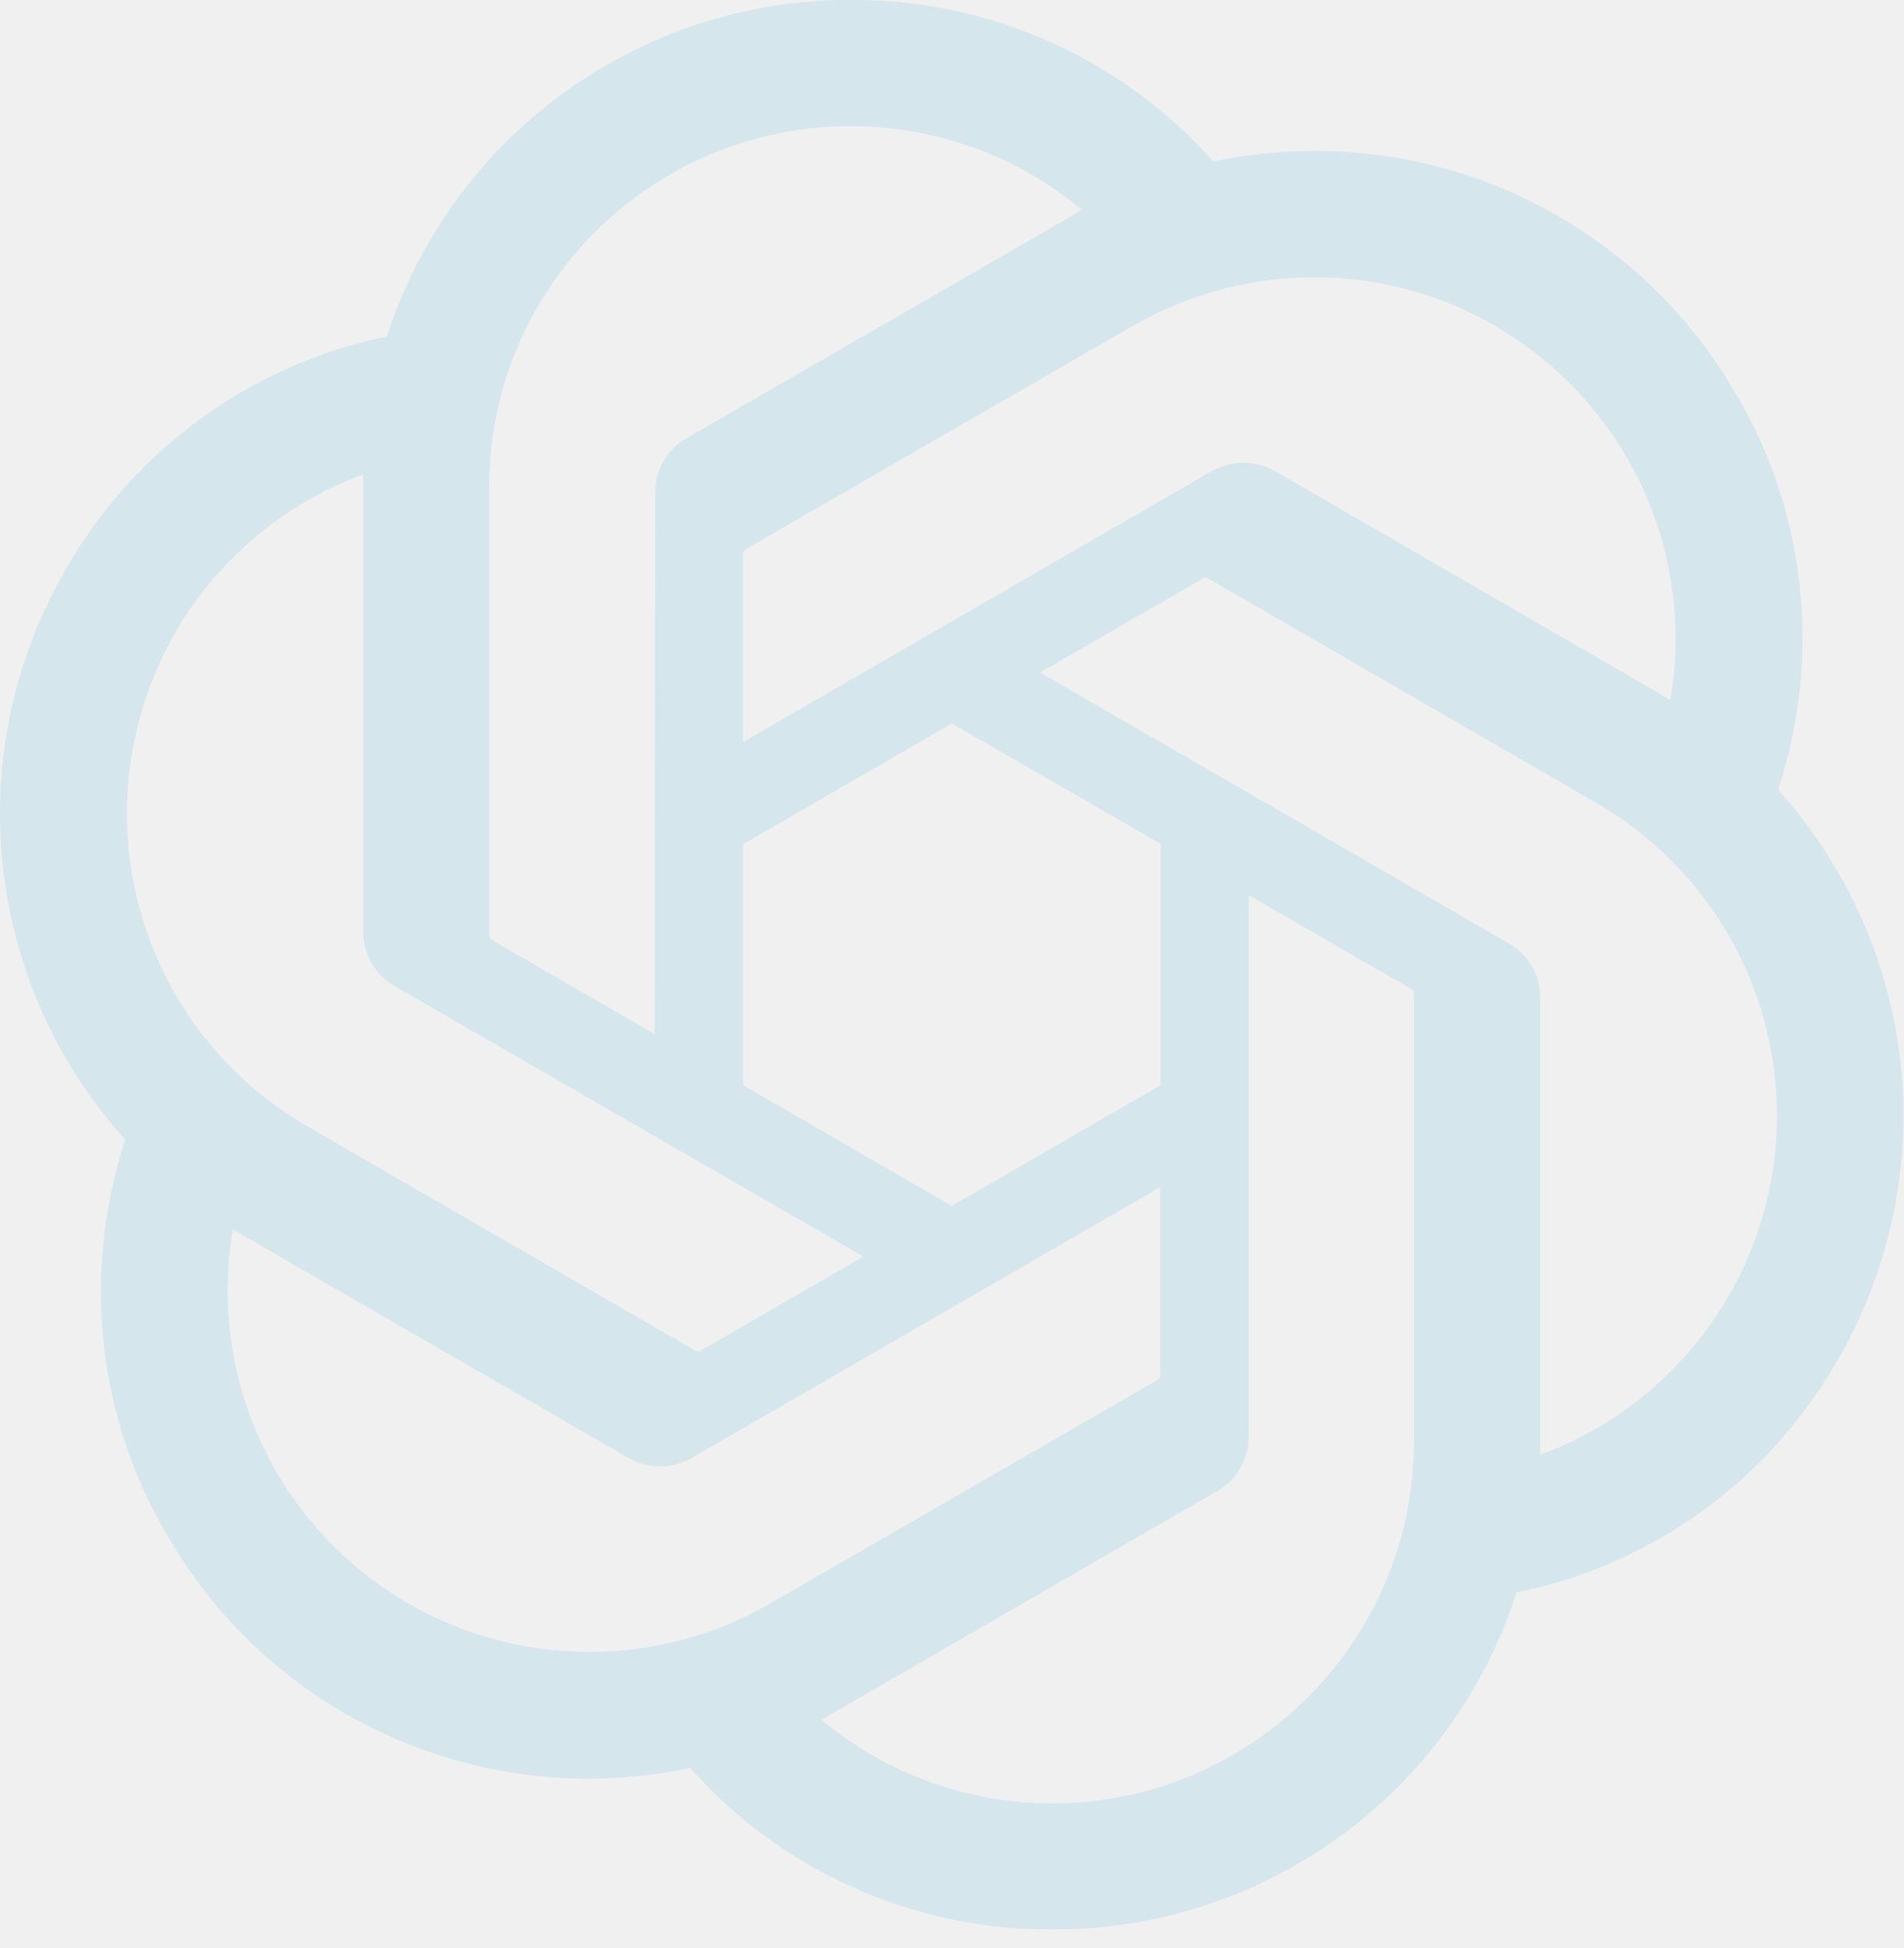
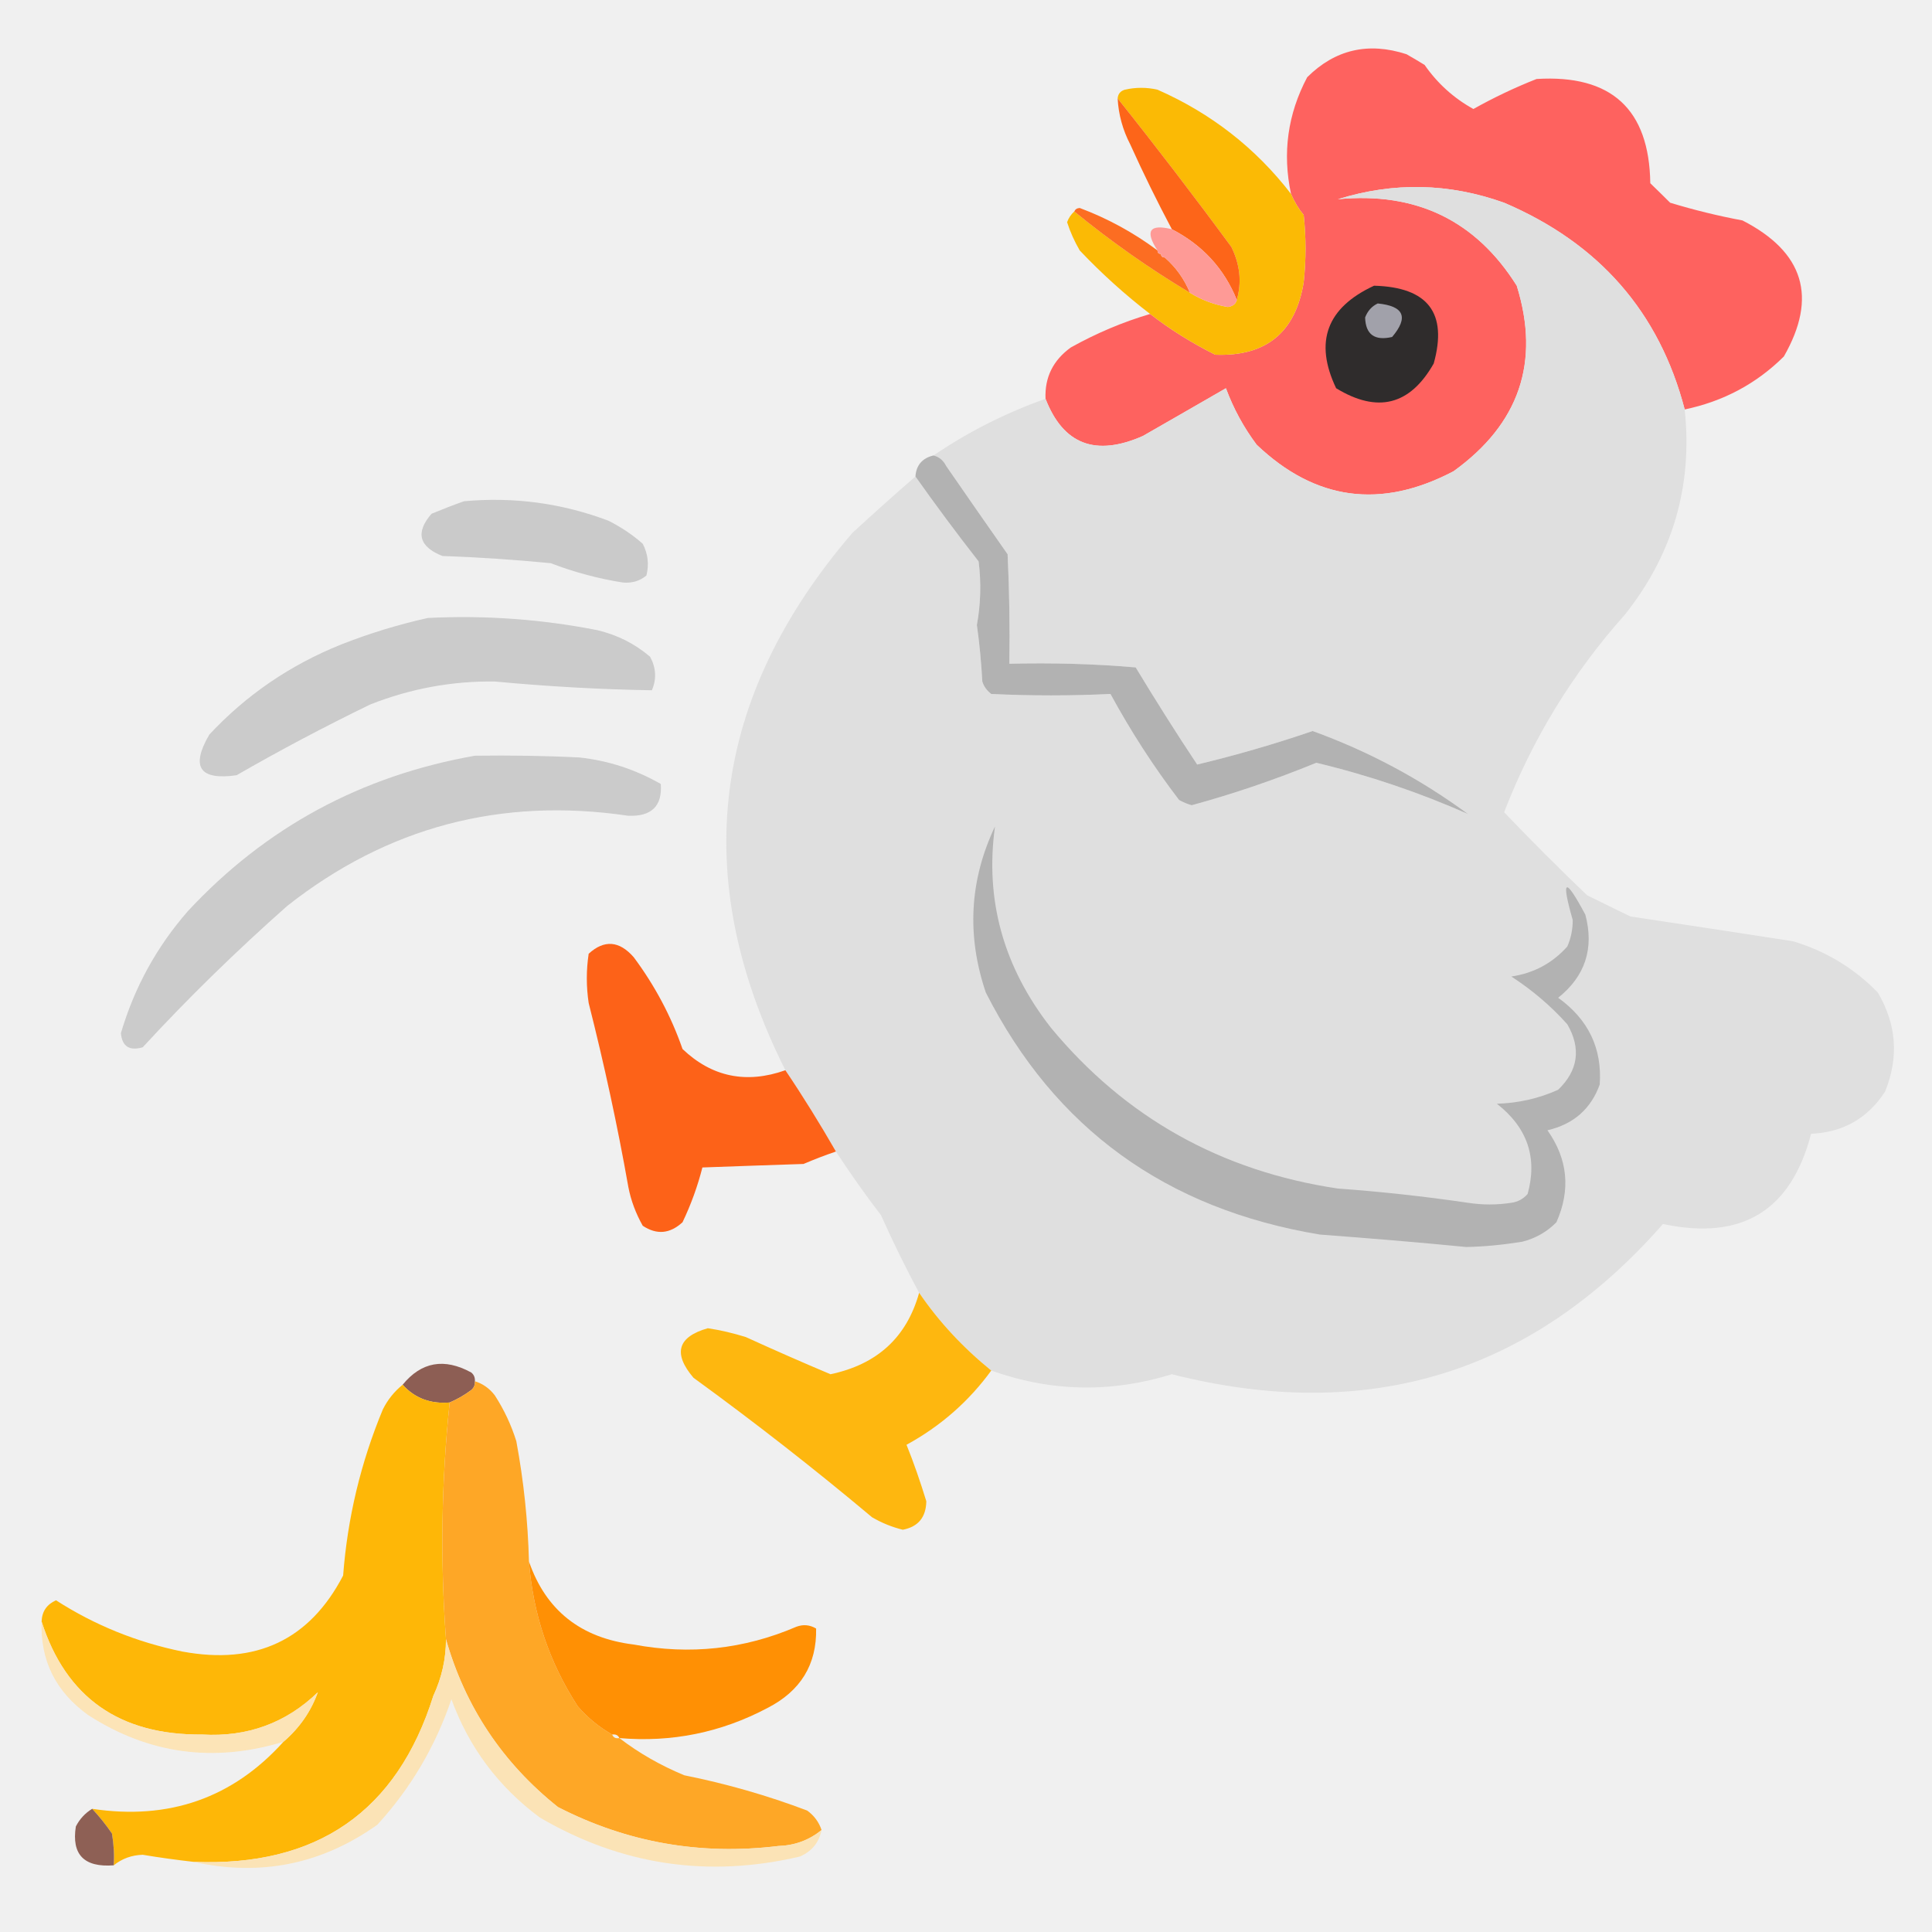
- <svg xmlns="http://www.w3.org/2000/svg" xmlns:xlink="http://www.w3.org/1999/xlink" width="43" height="44" fill="none" viewBox="0 0 43 44">
+ <svg xmlns="http://www.w3.org/2000/svg" xmlns:xlink="http://www.w3.org/1999/xlink" width="43px" height="43px" viewBox="0 0 43 42" version="1.1">
  <defs>
-     <rect id="path_0" width="43" height="43.58" x="0" y="0" />
+     <filter id="alpha" filterUnits="objectBoundingBox" x="0%" y="0%" width="100%" height="100%">
+       <feColorMatrix type="matrix" in="SourceGraphic" values="0 0 0 0 1 0 0 0 0 1 0 0 0 0 1 0 0 0 1 0" />
+     </filter>
+     <mask id="mask0">
+       <g filter="url(#alpha)">
+         <rect x="0" y="0" width="43" height="42" style="fill:rgb(0%,0%,0%);fill-opacity:0.996;stroke:none;" />
+       </g>
+     </mask>
+     <clipPath id="clip1">
+       <rect x="0" y="0" width="43" height="42" />
+     </clipPath>
+     <g id="surface5" clip-path="url(#clip1)">
+       <path style=" stroke:none;fill-rule:evenodd;fill:rgb(99.608%,38.039%,36.863%);fill-opacity:1;" d="M 37.496 8.613 C 36.93 6.445 35.59 4.914 33.477 4.012 C 32.25 3.574 31.02 3.547 29.777 3.934 C 31.523 3.766 32.848 4.41 33.758 5.859 C 34.285 7.555 33.816 8.934 32.352 9.988 C 30.734 10.84 29.273 10.641 27.969 9.398 C 27.68 9.012 27.453 8.594 27.285 8.141 C 26.672 8.496 26.055 8.848 25.438 9.203 C 24.387 9.668 23.664 9.395 23.27 8.375 C 23.25 7.898 23.438 7.52 23.832 7.234 C 24.398 6.918 24.988 6.668 25.598 6.488 C 26.047 6.836 26.531 7.137 27.047 7.395 C 28.18 7.438 28.836 6.898 29.016 5.781 C 29.07 5.281 29.07 4.785 29.016 4.285 C 28.898 4.141 28.805 3.984 28.734 3.816 C 28.539 2.906 28.66 2.039 29.094 1.219 C 29.715 0.602 30.453 0.43 31.305 0.707 C 31.441 0.785 31.574 0.863 31.707 0.945 C 31.992 1.355 32.355 1.684 32.793 1.926 C 33.246 1.672 33.715 1.449 34.199 1.258 C 35.863 1.156 36.707 1.93 36.73 3.578 C 36.879 3.723 37.027 3.867 37.172 4.012 C 37.699 4.172 38.238 4.305 38.781 4.406 C 40.152 5.109 40.457 6.117 39.703 7.434 C 39.09 8.043 38.352 8.434 37.496 8.613 Z M 37.496 8.613 " />
+     </g>
+     <mask id="mask1">
+       <g filter="url(#alpha)">
+         <rect x="0" y="0" width="43" height="42" style="fill:rgb(0%,0%,0%);fill-opacity:0.992;stroke:none;" />
+       </g>
+     </mask>
+     <clipPath id="clip2">
+       <rect x="0" y="0" width="43" height="42" />
+     </clipPath>
+     <g id="surface8" clip-path="url(#clip2)">
+       <path style=" stroke:none;fill-rule:evenodd;fill:rgb(98.431%,72.549%,1.176%);fill-opacity:1;" d="M 28.734 3.816 C 28.805 3.984 28.898 4.141 29.016 4.285 C 29.07 4.785 29.07 5.281 29.016 5.781 C 28.836 6.898 28.18 7.438 27.047 7.395 C 26.531 7.137 26.047 6.836 25.598 6.488 C 25.043 6.062 24.52 5.59 24.031 5.074 C 23.914 4.871 23.82 4.664 23.75 4.445 C 23.785 4.348 23.84 4.27 23.91 4.207 C 24.723 4.871 25.582 5.477 26.484 6.016 C 26.742 6.176 27.023 6.281 27.328 6.332 C 27.438 6.316 27.504 6.266 27.527 6.176 C 27.641 5.781 27.598 5.387 27.406 4.996 C 26.582 3.875 25.738 2.773 24.875 1.691 C 24.883 1.594 24.934 1.527 25.035 1.496 C 25.277 1.441 25.52 1.441 25.762 1.496 C 26.957 2.023 27.949 2.797 28.734 3.816 Z M 28.734 3.816 " />
+     </g>
+     <mask id="mask2">
+       <g filter="url(#alpha)">
+         <rect x="0" y="0" width="43" height="42" style="fill:rgb(0%,0%,0%);fill-opacity:0.973;stroke:none;" />
+       </g>
+     </mask>
+     <clipPath id="clip3">
+       <rect x="0" y="0" width="43" height="42" />
+     </clipPath>
+     <g id="surface11" clip-path="url(#clip3)">
+       <path style=" stroke:none;fill-rule:evenodd;fill:rgb(99.216%,38.039%,7.451%);fill-opacity:1;" d="M 24.875 1.691 C 25.738 2.773 26.582 3.875 27.406 4.996 C 27.598 5.387 27.641 5.781 27.527 6.176 C 27.246 5.477 26.762 4.953 26.082 4.602 C 25.754 3.984 25.445 3.355 25.156 2.715 C 24.988 2.391 24.895 2.051 24.875 1.691 Z M 24.875 1.691 " />
+     </g>
+     <mask id="mask3">
+       <g filter="url(#alpha)">
+         <rect x="0" y="0" width="43" height="42" style="fill:rgb(0%,0%,0%);fill-opacity:0.996;stroke:none;" />
+       </g>
+     </mask>
+     <clipPath id="clip4">
+       <rect x="0" y="0" width="43" height="42" />
+     </clipPath>
+     <g id="surface14" clip-path="url(#clip4)">
+       <path style=" stroke:none;fill-rule:evenodd;fill:rgb(87.451%,87.451%,87.451%);fill-opacity:1;" d="M 37.496 8.613 C 37.676 10.312 37.234 11.832 36.168 13.176 C 35.004 14.48 34.105 15.949 33.477 17.578 C 34.078 18.207 34.695 18.824 35.324 19.426 C 35.645 19.586 35.969 19.742 36.289 19.898 C 37.492 20.078 38.699 20.262 39.906 20.449 C 40.637 20.668 41.27 21.051 41.793 21.59 C 42.211 22.297 42.266 23.031 41.957 23.793 C 41.574 24.387 41.023 24.703 40.309 24.734 C 39.863 26.449 38.766 27.117 37.012 26.742 C 34.09 30.074 30.445 31.191 26.082 30.086 C 24.734 30.504 23.395 30.48 22.062 30.004 C 21.441 29.5 20.902 28.926 20.457 28.273 C 20.152 27.711 19.871 27.133 19.609 26.547 C 19.254 26.086 18.922 25.613 18.605 25.129 C 18.25 24.512 17.875 23.906 17.48 23.32 C 15.324 19.02 15.82 15.035 18.969 11.363 C 19.434 10.934 19.902 10.516 20.375 10.105 C 20.824 10.742 21.293 11.371 21.781 11.996 C 21.84 12.469 21.828 12.941 21.742 13.41 C 21.801 13.828 21.84 14.246 21.863 14.668 C 21.898 14.781 21.965 14.871 22.062 14.945 C 22.949 14.988 23.836 14.988 24.715 14.945 C 25.164 15.77 25.672 16.559 26.242 17.305 C 26.332 17.355 26.426 17.395 26.523 17.422 C 27.469 17.164 28.391 16.848 29.297 16.477 C 30.469 16.758 31.594 17.141 32.672 17.617 C 31.617 16.84 30.465 16.223 29.215 15.77 C 28.363 16.062 27.508 16.309 26.645 16.516 C 26.172 15.805 25.719 15.086 25.277 14.355 C 24.34 14.273 23.402 14.25 22.465 14.273 C 22.477 13.461 22.465 12.648 22.426 11.836 C 21.969 11.184 21.512 10.527 21.059 9.871 C 20.996 9.746 20.902 9.668 20.777 9.637 C 21.547 9.113 22.375 8.695 23.27 8.375 C 23.664 9.395 24.387 9.668 25.438 9.203 C 26.055 8.848 26.672 8.496 27.285 8.141 C 27.453 8.594 27.68 9.012 27.969 9.398 C 29.273 10.641 30.734 10.84 32.352 9.988 C 33.816 8.934 34.285 7.555 33.758 5.859 C 32.848 4.41 31.523 3.766 29.777 3.934 C 31.02 3.547 32.25 3.574 33.477 4.012 C 35.59 4.914 36.93 6.445 37.496 8.613 Z M 37.496 8.613 " />
+     </g>
+     <mask id="mask4">
+       <g filter="url(#alpha)">
+         <rect x="0" y="0" width="43" height="42" style="fill:rgb(0%,0%,0%);fill-opacity:0.937;stroke:none;" />
+       </g>
+     </mask>
+     <clipPath id="clip5">
+       <rect x="0" y="0" width="43" height="42" />
+     </clipPath>
+     <g id="surface17" clip-path="url(#clip5)">
+       <path style=" stroke:none;fill-rule:evenodd;fill:rgb(99.216%,39.216%,7.843%);fill-opacity:1;" d="M 23.91 4.207 C 23.93 4.16 23.969 4.133 24.031 4.129 C 24.656 4.363 25.234 4.68 25.762 5.074 C 25.762 5.125 25.785 5.152 25.84 5.152 C 25.84 5.203 25.867 5.23 25.922 5.23 C 26.172 5.449 26.359 5.711 26.484 6.016 C 25.582 5.477 24.723 4.871 23.91 4.207 Z M 23.91 4.207 " />
+     </g>
+     <mask id="mask5">
+       <g filter="url(#alpha)">
+         <rect x="0" y="0" width="43" height="42" style="fill:rgb(0%,0%,0%);fill-opacity:0.976;stroke:none;" />
+       </g>
+     </mask>
+     <clipPath id="clip6">
+       <rect x="0" y="0" width="43" height="42" />
+     </clipPath>
+     <g id="surface20" clip-path="url(#clip6)">
+       <path style=" stroke:none;fill-rule:evenodd;fill:rgb(99.608%,59.608%,57.647%);fill-opacity:1;" d="M 26.082 4.602 C 26.762 4.953 27.246 5.477 27.527 6.176 C 27.504 6.266 27.438 6.316 27.328 6.332 C 27.023 6.281 26.742 6.176 26.484 6.016 C 26.359 5.711 26.172 5.449 25.922 5.23 C 25.867 5.23 25.84 5.203 25.84 5.152 C 25.785 5.152 25.762 5.125 25.762 5.074 C 25.477 4.637 25.586 4.48 26.082 4.602 Z M 26.082 4.602 " />
+     </g>
+     <mask id="mask6">
+       <g filter="url(#alpha)">
+         <rect x="0" y="0" width="43" height="42" style="fill:rgb(0%,0%,0%);fill-opacity:0.969;stroke:none;" />
+       </g>
+     </mask>
+     <clipPath id="clip7">
+       <rect x="0" y="0" width="43" height="42" />
+     </clipPath>
+     <g id="surface23" clip-path="url(#clip7)">
+       <path style=" stroke:none;fill-rule:evenodd;fill:rgb(78.824%,78.824%,78.824%);fill-opacity:1;" d="M 10.328 10.656 C 11.438 10.555 12.508 10.699 13.543 11.09 C 13.82 11.23 14.074 11.398 14.305 11.602 C 14.422 11.828 14.449 12.062 14.387 12.309 C 14.242 12.43 14.066 12.484 13.863 12.465 C 13.316 12.379 12.777 12.234 12.258 12.035 C 11.457 11.957 10.652 11.902 9.848 11.875 C 9.324 11.668 9.242 11.352 9.605 10.934 C 9.852 10.832 10.094 10.738 10.328 10.656 Z M 10.328 10.656 " />
+     </g>
+     <mask id="mask7">
+       <g filter="url(#alpha)">
+         <rect x="0" y="0" width="43" height="42" style="fill:rgb(0%,0%,0%);fill-opacity:0.965;stroke:none;" />
+       </g>
+     </mask>
+     <clipPath id="clip8">
+       <rect x="0" y="0" width="43" height="42" />
+     </clipPath>
+     <g id="surface26" clip-path="url(#clip8)">
+       <path style=" stroke:none;fill-rule:evenodd;fill:rgb(78.824%,78.824%,78.824%);fill-opacity:1;" d="M 9.523 13.254 C 10.797 13.191 12.055 13.281 13.301 13.527 C 13.742 13.633 14.129 13.828 14.469 14.117 C 14.602 14.363 14.617 14.613 14.508 14.863 C 13.34 14.844 12.176 14.777 11.012 14.668 C 10.051 14.656 9.129 14.828 8.238 15.18 C 7.227 15.672 6.234 16.195 5.266 16.754 C 4.441 16.871 4.238 16.57 4.66 15.848 C 5.48 14.969 6.457 14.301 7.594 13.844 C 8.23 13.594 8.875 13.398 9.523 13.254 Z M 9.523 13.254 " />
+     </g>
+     <mask id="mask8">
+       <g filter="url(#alpha)">
+         <rect x="0" y="0" width="43" height="42" style="fill:rgb(0%,0%,0%);fill-opacity:0.965;stroke:none;" />
+       </g>
+     </mask>
+     <clipPath id="clip9">
+       <rect x="0" y="0" width="43" height="42" />
+     </clipPath>
+     <g id="surface29" clip-path="url(#clip9)">
+       <path style=" stroke:none;fill-rule:evenodd;fill:rgb(78.824%,78.824%,78.824%);fill-opacity:1;" d="M 10.57 16.32 C 11.348 16.309 12.125 16.32 12.898 16.359 C 13.547 16.43 14.148 16.629 14.707 16.949 C 14.742 17.438 14.504 17.676 13.984 17.656 C 11.152 17.238 8.621 17.906 6.391 19.664 C 5.266 20.66 4.191 21.707 3.176 22.809 C 2.879 22.895 2.719 22.789 2.691 22.496 C 2.988 21.484 3.484 20.578 4.18 19.781 C 5.91 17.918 8.039 16.766 10.57 16.32 Z M 10.57 16.32 " />
+     </g>
+     <mask id="mask9">
+       <g filter="url(#alpha)">
+         <rect x="0" y="0" width="43" height="42" style="fill:rgb(0%,0%,0%);fill-opacity:0.98;stroke:none;" />
+       </g>
+     </mask>
+     <clipPath id="clip10">
+       <rect x="0" y="0" width="43" height="42" />
+     </clipPath>
+     <g id="surface32" clip-path="url(#clip10)">
+       <path style=" stroke:none;fill-rule:evenodd;fill:rgb(99.216%,37.255%,7.451%);fill-opacity:1;" d="M 17.48 23.32 C 17.875 23.906 18.25 24.512 18.605 25.129 C 18.363 25.211 18.121 25.305 17.883 25.406 C 17.133 25.43 16.383 25.457 15.633 25.484 C 15.527 25.902 15.379 26.309 15.191 26.703 C 14.91 26.961 14.617 26.988 14.305 26.781 C 14.152 26.508 14.043 26.223 13.984 25.914 C 13.742 24.543 13.445 23.18 13.102 21.824 C 13.047 21.457 13.047 21.09 13.102 20.727 C 13.449 20.41 13.785 20.438 14.105 20.805 C 14.57 21.43 14.934 22.109 15.191 22.848 C 15.844 23.469 16.609 23.629 17.48 23.32 Z M 17.48 23.32 " />
+     </g>
+     <mask id="mask10">
+       <g filter="url(#alpha)">
+         <rect x="0" y="0" width="43" height="42" style="fill:rgb(0%,0%,0%);fill-opacity:0.988;stroke:none;" />
+       </g>
+     </mask>
+     <clipPath id="clip11">
+       <rect x="0" y="0" width="43" height="42" />
+     </clipPath>
+     <g id="surface35" clip-path="url(#clip11)">
+       <path style=" stroke:none;fill-rule:evenodd;fill:rgb(99.608%,71.373%,4.706%);fill-opacity:1;" d="M 20.457 28.273 C 20.902 28.926 21.441 29.5 22.062 30.004 C 21.562 30.691 20.934 31.242 20.176 31.656 C 20.34 32.062 20.484 32.48 20.617 32.914 C 20.609 33.27 20.438 33.48 20.094 33.547 C 19.852 33.488 19.625 33.395 19.41 33.27 C 18.121 32.188 16.793 31.152 15.434 30.164 C 14.973 29.621 15.082 29.254 15.754 29.062 C 16.039 29.105 16.32 29.172 16.598 29.258 C 17.223 29.543 17.852 29.82 18.484 30.086 C 19.523 29.867 20.18 29.266 20.457 28.273 Z M 20.457 28.273 " />
+     </g>
+     <mask id="mask11">
+       <g filter="url(#alpha)">
+         <rect x="0" y="0" width="43" height="42" style="fill:rgb(0%,0%,0%);fill-opacity:0.988;stroke:none;" />
+       </g>
+     </mask>
+     <clipPath id="clip12">
+       <rect x="0" y="0" width="43" height="42" />
+     </clipPath>
+     <g id="surface38" clip-path="url(#clip12)">
+       <path style=" stroke:none;fill-rule:evenodd;fill:rgb(54.902%,36.078%,32.157%);fill-opacity:1;" d="M 10.57 30.242 C 10.574 30.32 10.551 30.387 10.488 30.438 C 10.332 30.555 10.172 30.645 10.008 30.715 C 9.582 30.75 9.234 30.621 8.961 30.32 C 9.379 29.809 9.887 29.719 10.488 30.047 C 10.551 30.098 10.574 30.164 10.57 30.242 Z M 10.57 30.242 " />
+     </g>
+     <mask id="mask12">
+       <g filter="url(#alpha)">
+         <rect x="0" y="0" width="43" height="42" style="fill:rgb(0%,0%,0%);fill-opacity:0.996;stroke:none;" />
+       </g>
+     </mask>
+     <clipPath id="clip13">
+       <rect x="0" y="0" width="43" height="42" />
+     </clipPath>
+     <g id="surface41" clip-path="url(#clip13)">
+       <path style=" stroke:none;fill-rule:evenodd;fill:rgb(99.608%,71.765%,2.353%);fill-opacity:1;" d="M 8.961 30.32 C 9.234 30.621 9.582 30.75 10.008 30.715 C 9.824 32.465 9.797 34.223 9.926 35.984 C 9.926 36.422 9.832 36.84 9.645 37.242 C 8.836 39.82 7.051 41.055 4.301 40.938 C 3.926 40.895 3.551 40.844 3.176 40.781 C 2.93 40.789 2.715 40.867 2.531 41.016 C 2.547 40.781 2.531 40.543 2.492 40.309 C 2.359 40.113 2.211 39.93 2.051 39.758 C 3.758 40.016 5.18 39.52 6.309 38.266 C 6.668 37.957 6.922 37.59 7.074 37.164 C 6.367 37.848 5.508 38.164 4.5 38.105 C 2.66 38.121 1.469 37.281 0.926 35.59 C 0.934 35.367 1.039 35.211 1.246 35.117 C 2.109 35.672 3.047 36.051 4.059 36.258 C 5.699 36.562 6.891 36 7.637 34.566 C 7.734 33.289 8.027 32.059 8.52 30.871 C 8.629 30.652 8.777 30.469 8.961 30.32 Z M 8.961 30.32 " />
+     </g>
+     <mask id="mask13">
+       <g filter="url(#alpha)">
+         <rect x="0" y="0" width="43" height="42" style="fill:rgb(0%,0%,0%);fill-opacity:0.984;stroke:none;" />
+       </g>
+     </mask>
+     <clipPath id="clip14">
+       <rect x="0" y="0" width="43" height="42" />
+     </clipPath>
+     <g id="surface44" clip-path="url(#clip14)">
+       <path style=" stroke:none;fill-rule:evenodd;fill:rgb(100%,55.686%,0%);fill-opacity:1;" d="M 11.773 34.254 C 12.148 35.34 12.926 35.957 14.105 36.102 C 15.352 36.336 16.559 36.207 17.723 35.707 C 17.879 35.648 18.027 35.664 18.164 35.746 C 18.18 36.547 17.82 37.137 17.078 37.516 C 16.051 38.059 14.953 38.285 13.785 38.184 C 13.758 38.121 13.703 38.094 13.625 38.105 C 13.336 37.941 13.082 37.734 12.859 37.477 C 12.223 36.496 11.863 35.422 11.773 34.254 Z M 11.773 34.254 " />
+     </g>
+     <mask id="mask14">
+       <g filter="url(#alpha)">
+         <rect x="0" y="0" width="43" height="42" style="fill:rgb(0%,0%,0%);fill-opacity:0.906;stroke:none;" />
+       </g>
+     </mask>
+     <clipPath id="clip15">
+       <rect x="0" y="0" width="43" height="42" />
+     </clipPath>
+     <g id="surface47" clip-path="url(#clip15)">
+       <path style=" stroke:none;fill-rule:evenodd;fill:rgb(99.216%,88.627%,69.412%);fill-opacity:1;" d="M 0.926 35.59 C 1.469 37.281 2.66 38.121 4.5 38.105 C 5.508 38.164 6.367 37.848 7.074 37.164 C 6.922 37.59 6.668 37.957 6.309 38.266 C 4.758 38.738 3.312 38.539 1.969 37.676 C 1.242 37.156 0.895 36.461 0.926 35.59 Z M 0.926 35.59 " />
+     </g>
+     <mask id="mask15">
+       <g filter="url(#alpha)">
+         <rect x="0" y="0" width="43" height="42" style="fill:rgb(0%,0%,0%);fill-opacity:0.918;stroke:none;" />
+       </g>
+     </mask>
+     <clipPath id="clip16">
+       <rect x="0" y="0" width="43" height="42" />
+     </clipPath>
+     <g id="surface50" clip-path="url(#clip16)">
+       <path style=" stroke:none;fill-rule:evenodd;fill:rgb(98.824%,88.627%,69.412%);fill-opacity:1;" d="M 9.926 35.984 C 10.355 37.488 11.184 38.734 12.418 39.719 C 13.953 40.508 15.59 40.797 17.32 40.586 C 17.688 40.574 18.008 40.457 18.285 40.23 C 18.23 40.508 18.07 40.703 17.805 40.82 C 15.758 41.301 13.828 41.012 12.016 39.953 C 11.094 39.27 10.438 38.391 10.047 37.32 C 9.691 38.367 9.145 39.297 8.398 40.113 C 7.156 40.996 5.789 41.27 4.301 40.938 C 7.051 41.055 8.836 39.82 9.645 37.242 C 9.832 36.84 9.926 36.422 9.926 35.984 Z M 9.926 35.984 " />
+     </g>
+     <mask id="mask16">
+       <g filter="url(#alpha)">
+         <rect x="0" y="0" width="43" height="42" style="fill:rgb(0%,0%,0%);fill-opacity:0.984;stroke:none;" />
+       </g>
+     </mask>
+     <clipPath id="clip17">
+       <rect x="0" y="0" width="43" height="42" />
+     </clipPath>
+     <g id="surface53" clip-path="url(#clip17)">
+       <path style=" stroke:none;fill-rule:evenodd;fill:rgb(54.902%,36.471%,32.157%);fill-opacity:1;" d="M 2.051 39.758 C 2.211 39.93 2.359 40.113 2.492 40.309 C 2.531 40.543 2.547 40.781 2.531 41.016 C 1.871 41.066 1.59 40.777 1.688 40.152 C 1.773 39.984 1.895 39.855 2.051 39.758 Z M 2.051 39.758 " />
+     </g>
  </defs>
-   <g opacity="1" transform="translate(0 0.000001981943) rotate(0 21.5 21.79007)">
-     <mask id="bg-mask-0" fill="#fff">
-       <use xlink:href="#path_0" />
-     </mask>
-     <g mask="url(#bg-mask-0)">
-       <path id="分组 1" fill-rule="evenodd" style="fill:#8bcae0" d="M40.17 17.84L40.17 17.84C40.53 16.73 40.72 15.57 40.72 14.41C40.72 12.48 40.21 10.58 39.23 8.92C37.27 5.51 33.64 3.41 29.71 3.41C28.94 3.41 28.16 3.49 27.41 3.65C25.35 1.33 22.39 0 19.29 0L19.22 0L19.19 0C14.43 0 10.21 3.07 8.74 7.6C5.68 8.23 3.03 10.15 1.48 12.87C0.51 14.54 0 16.45 0 18.38C0 21.1 1.01 23.73 2.83 25.74C2.47 26.85 2.28 28.01 2.28 29.17C2.28 31.1 2.79 33 3.77 34.66C6.14 38.8 10.92 40.93 15.59 39.93C17.65 42.25 20.61 43.58 23.71 43.58L23.78 43.58L23.81 43.58C28.57 43.58 32.8 40.51 34.26 35.97C37.33 35.35 39.97 33.43 41.52 30.71C42.49 29.03 43 27.13 43 25.2C43 22.48 41.99 19.86 40.17 17.84Z M18.817 38.695C18.727 38.745 18.647 38.795 18.557 38.845C20.017 40.065 21.867 40.735 23.777 40.735L23.787 40.735C28.287 40.725 31.937 37.065 31.947 32.565L31.947 22.435C31.937 22.385 31.907 22.355 31.877 22.335L28.207 20.215L28.207 32.455C28.207 32.965 27.937 33.435 27.487 33.685L18.817 38.695Z M17.393 36.223L26.163 31.163C26.203 31.133 26.223 31.093 26.223 31.053L26.213 31.053L26.213 26.813L15.623 32.933C15.183 33.183 14.643 33.183 14.203 32.933L5.523 27.923C5.443 27.873 5.323 27.803 5.263 27.763C5.183 28.223 5.143 28.693 5.143 29.163C5.143 30.593 5.523 31.993 6.233 33.233L6.233 33.233C7.703 35.763 10.393 37.313 13.313 37.313C14.743 37.313 16.153 36.943 17.393 36.223Z M8.206 11.013C8.206 10.923 8.206 10.783 8.206 10.713C6.416 11.373 4.906 12.643 3.956 14.293L3.956 14.293C3.246 15.533 2.866 16.943 2.866 18.373C2.866 21.293 4.416 23.983 6.946 25.443L15.716 30.513C15.756 30.533 15.806 30.533 15.836 30.503L19.506 28.383L8.916 22.273C8.476 22.023 8.206 21.553 8.206 21.043L8.206 21.033L8.206 11.013Z M36.055 18.13L27.285 13.06C27.245 13.04 27.195 13.05 27.165 13.07L23.495 15.19L34.085 21.31C34.525 21.56 34.795 22.02 34.795 22.53C34.795 22.53 34.795 22.54 34.795 22.54L34.795 32.86C38.005 31.68 40.145 28.62 40.145 25.2C40.145 22.28 38.585 19.59 36.055 18.13Z M16.834 12.412C16.805 12.442 16.785 12.482 16.785 12.522L16.785 12.522L16.785 16.762L27.375 10.642C27.595 10.522 27.845 10.452 28.095 10.452C28.345 10.452 28.584 10.522 28.805 10.642L37.484 15.662C37.565 15.712 37.654 15.762 37.734 15.812L37.734 15.812C37.815 15.352 37.855 14.892 37.855 14.432C37.855 9.922 34.194 6.262 29.684 6.262C28.255 6.262 26.855 6.642 25.605 7.352L16.834 12.412Z M19.221 2.849C14.711 2.849 11.051 6.499 11.051 11.009L11.051 21.139C11.061 21.189 11.081 21.219 11.121 21.239L14.791 23.359L14.801 11.129L14.801 11.119C14.801 10.619 15.071 10.149 15.511 9.899L24.191 4.889C24.261 4.839 24.381 4.779 24.441 4.739C22.981 3.519 21.131 2.849 19.221 2.849Z M16.783 24.51L21.503 27.24L26.223 24.51L26.223 19.06L21.503 16.34L16.783 19.07L16.783 24.51Z" opacity=".27" transform="translate(0 0) rotate(0 21.5 21.79007)" />
-     </g>
+   <g id="surface1">
+     <use xlink:href="#surface5" mask="url(#mask0)" />
+     <use xlink:href="#surface8" mask="url(#mask1)" />
+     <use xlink:href="#surface11" mask="url(#mask2)" />
+     <use xlink:href="#surface14" mask="url(#mask3)" />
+     <use xlink:href="#surface17" mask="url(#mask4)" />
+     <use xlink:href="#surface20" mask="url(#mask5)" />
+     <path style=" stroke:none;fill-rule:evenodd;fill:rgb(18.431%,17.255%,17.255%);fill-opacity:1;" d="M 30.582 5.859 C 31.781 5.891 32.223 6.465 31.91 7.59 C 31.383 8.52 30.66 8.703 29.738 8.141 C 29.246 7.109 29.527 6.348 30.582 5.859 Z M 30.582 5.859 " />
+     <path style=" stroke:none;fill-rule:evenodd;fill:rgb(63.137%,63.137%,66.667%);fill-opacity:1;" d="M 30.664 6.254 C 31.25 6.312 31.355 6.562 30.984 7 C 30.594 7.09 30.395 6.945 30.383 6.566 C 30.438 6.422 30.531 6.316 30.664 6.254 Z M 30.664 6.254 " />
+     <path style=" stroke:none;fill-rule:evenodd;fill:rgb(69.804%,69.804%,69.804%);fill-opacity:1;" d="M 20.777 9.637 C 20.902 9.668 20.996 9.746 21.059 9.871 C 21.512 10.527 21.969 11.184 22.426 11.836 C 22.465 12.648 22.477 13.461 22.465 14.273 C 23.402 14.25 24.34 14.273 25.277 14.355 C 25.719 15.086 26.172 15.805 26.645 16.516 C 27.508 16.309 28.363 16.062 29.215 15.77 C 30.465 16.223 31.617 16.84 32.672 17.617 C 31.594 17.141 30.469 16.758 29.297 16.477 C 28.391 16.848 27.469 17.164 26.523 17.422 C 26.426 17.395 26.332 17.355 26.242 17.305 C 25.672 16.559 25.164 15.77 24.715 14.945 C 23.836 14.988 22.949 14.988 22.062 14.945 C 21.965 14.871 21.898 14.781 21.863 14.668 C 21.84 14.246 21.801 13.828 21.742 13.41 C 21.828 12.941 21.84 12.469 21.781 11.996 C 21.293 11.371 20.824 10.742 20.375 10.105 C 20.391 9.855 20.527 9.695 20.777 9.637 Z M 20.777 9.637 " />
+     <use xlink:href="#surface23" mask="url(#mask6)" />
+     <use xlink:href="#surface26" mask="url(#mask7)" />
+     <use xlink:href="#surface29" mask="url(#mask8)" />
+     <path style=" stroke:none;fill-rule:evenodd;fill:rgb(69.804%,69.804%,69.804%);fill-opacity:1;" d="M 22.145 17.895 C 21.918 19.535 22.336 21.027 23.391 22.375 C 25.043 24.371 27.176 25.566 29.777 25.953 C 30.746 26.023 31.711 26.129 32.672 26.27 C 32.992 26.32 33.316 26.32 33.637 26.27 C 33.785 26.25 33.902 26.184 34 26.074 C 34.223 25.266 33.996 24.598 33.316 24.066 C 33.793 24.051 34.25 23.949 34.68 23.754 C 35.125 23.324 35.195 22.836 34.883 22.297 C 34.52 21.891 34.102 21.535 33.637 21.234 C 34.137 21.16 34.551 20.938 34.883 20.566 C 34.965 20.383 35.004 20.184 35.004 19.977 C 34.738 19.047 34.832 19.008 35.285 19.859 C 35.484 20.609 35.281 21.227 34.68 21.707 C 35.352 22.191 35.66 22.832 35.605 23.637 C 35.41 24.18 35.02 24.523 34.441 24.656 C 34.895 25.297 34.961 25.98 34.641 26.703 C 34.43 26.918 34.176 27.062 33.879 27.137 C 33.465 27.203 33.051 27.246 32.633 27.254 C 31.547 27.148 30.465 27.059 29.375 26.977 C 25.953 26.41 23.477 24.617 21.941 21.59 C 21.512 20.324 21.578 19.09 22.145 17.895 Z M 22.145 17.895 " />
+     <use xlink:href="#surface32" mask="url(#mask9)" />
+     <use xlink:href="#surface35" mask="url(#mask10)" />
+     <use xlink:href="#surface38" mask="url(#mask11)" />
+     <use xlink:href="#surface41" mask="url(#mask12)" />
+     <path style=" stroke:none;fill-rule:evenodd;fill:rgb(99.608%,65.49%,14.902%);fill-opacity:1;" d="M 10.57 30.242 C 10.746 30.297 10.895 30.402 11.012 30.555 C 11.219 30.875 11.379 31.215 11.492 31.578 C 11.656 32.461 11.75 33.355 11.773 34.254 C 11.863 35.422 12.223 36.496 12.859 37.477 C 13.082 37.734 13.336 37.941 13.625 38.105 C 13.652 38.172 13.703 38.199 13.785 38.184 C 14.223 38.52 14.703 38.793 15.23 39.012 C 16.164 39.199 17.078 39.461 17.965 39.797 C 18.121 39.91 18.227 40.055 18.285 40.23 C 18.008 40.457 17.688 40.574 17.32 40.586 C 15.59 40.797 13.953 40.508 12.418 39.719 C 11.184 38.734 10.355 37.488 9.926 35.984 C 9.797 34.223 9.824 32.465 10.008 30.715 C 10.172 30.645 10.332 30.555 10.488 30.438 C 10.551 30.387 10.574 30.32 10.57 30.242 Z M 10.57 30.242 " />
+     <use xlink:href="#surface44" mask="url(#mask13)" />
+     <use xlink:href="#surface47" mask="url(#mask14)" />
+     <use xlink:href="#surface50" mask="url(#mask15)" />
+     <use xlink:href="#surface53" mask="url(#mask16)" />
  </g>
</svg>
